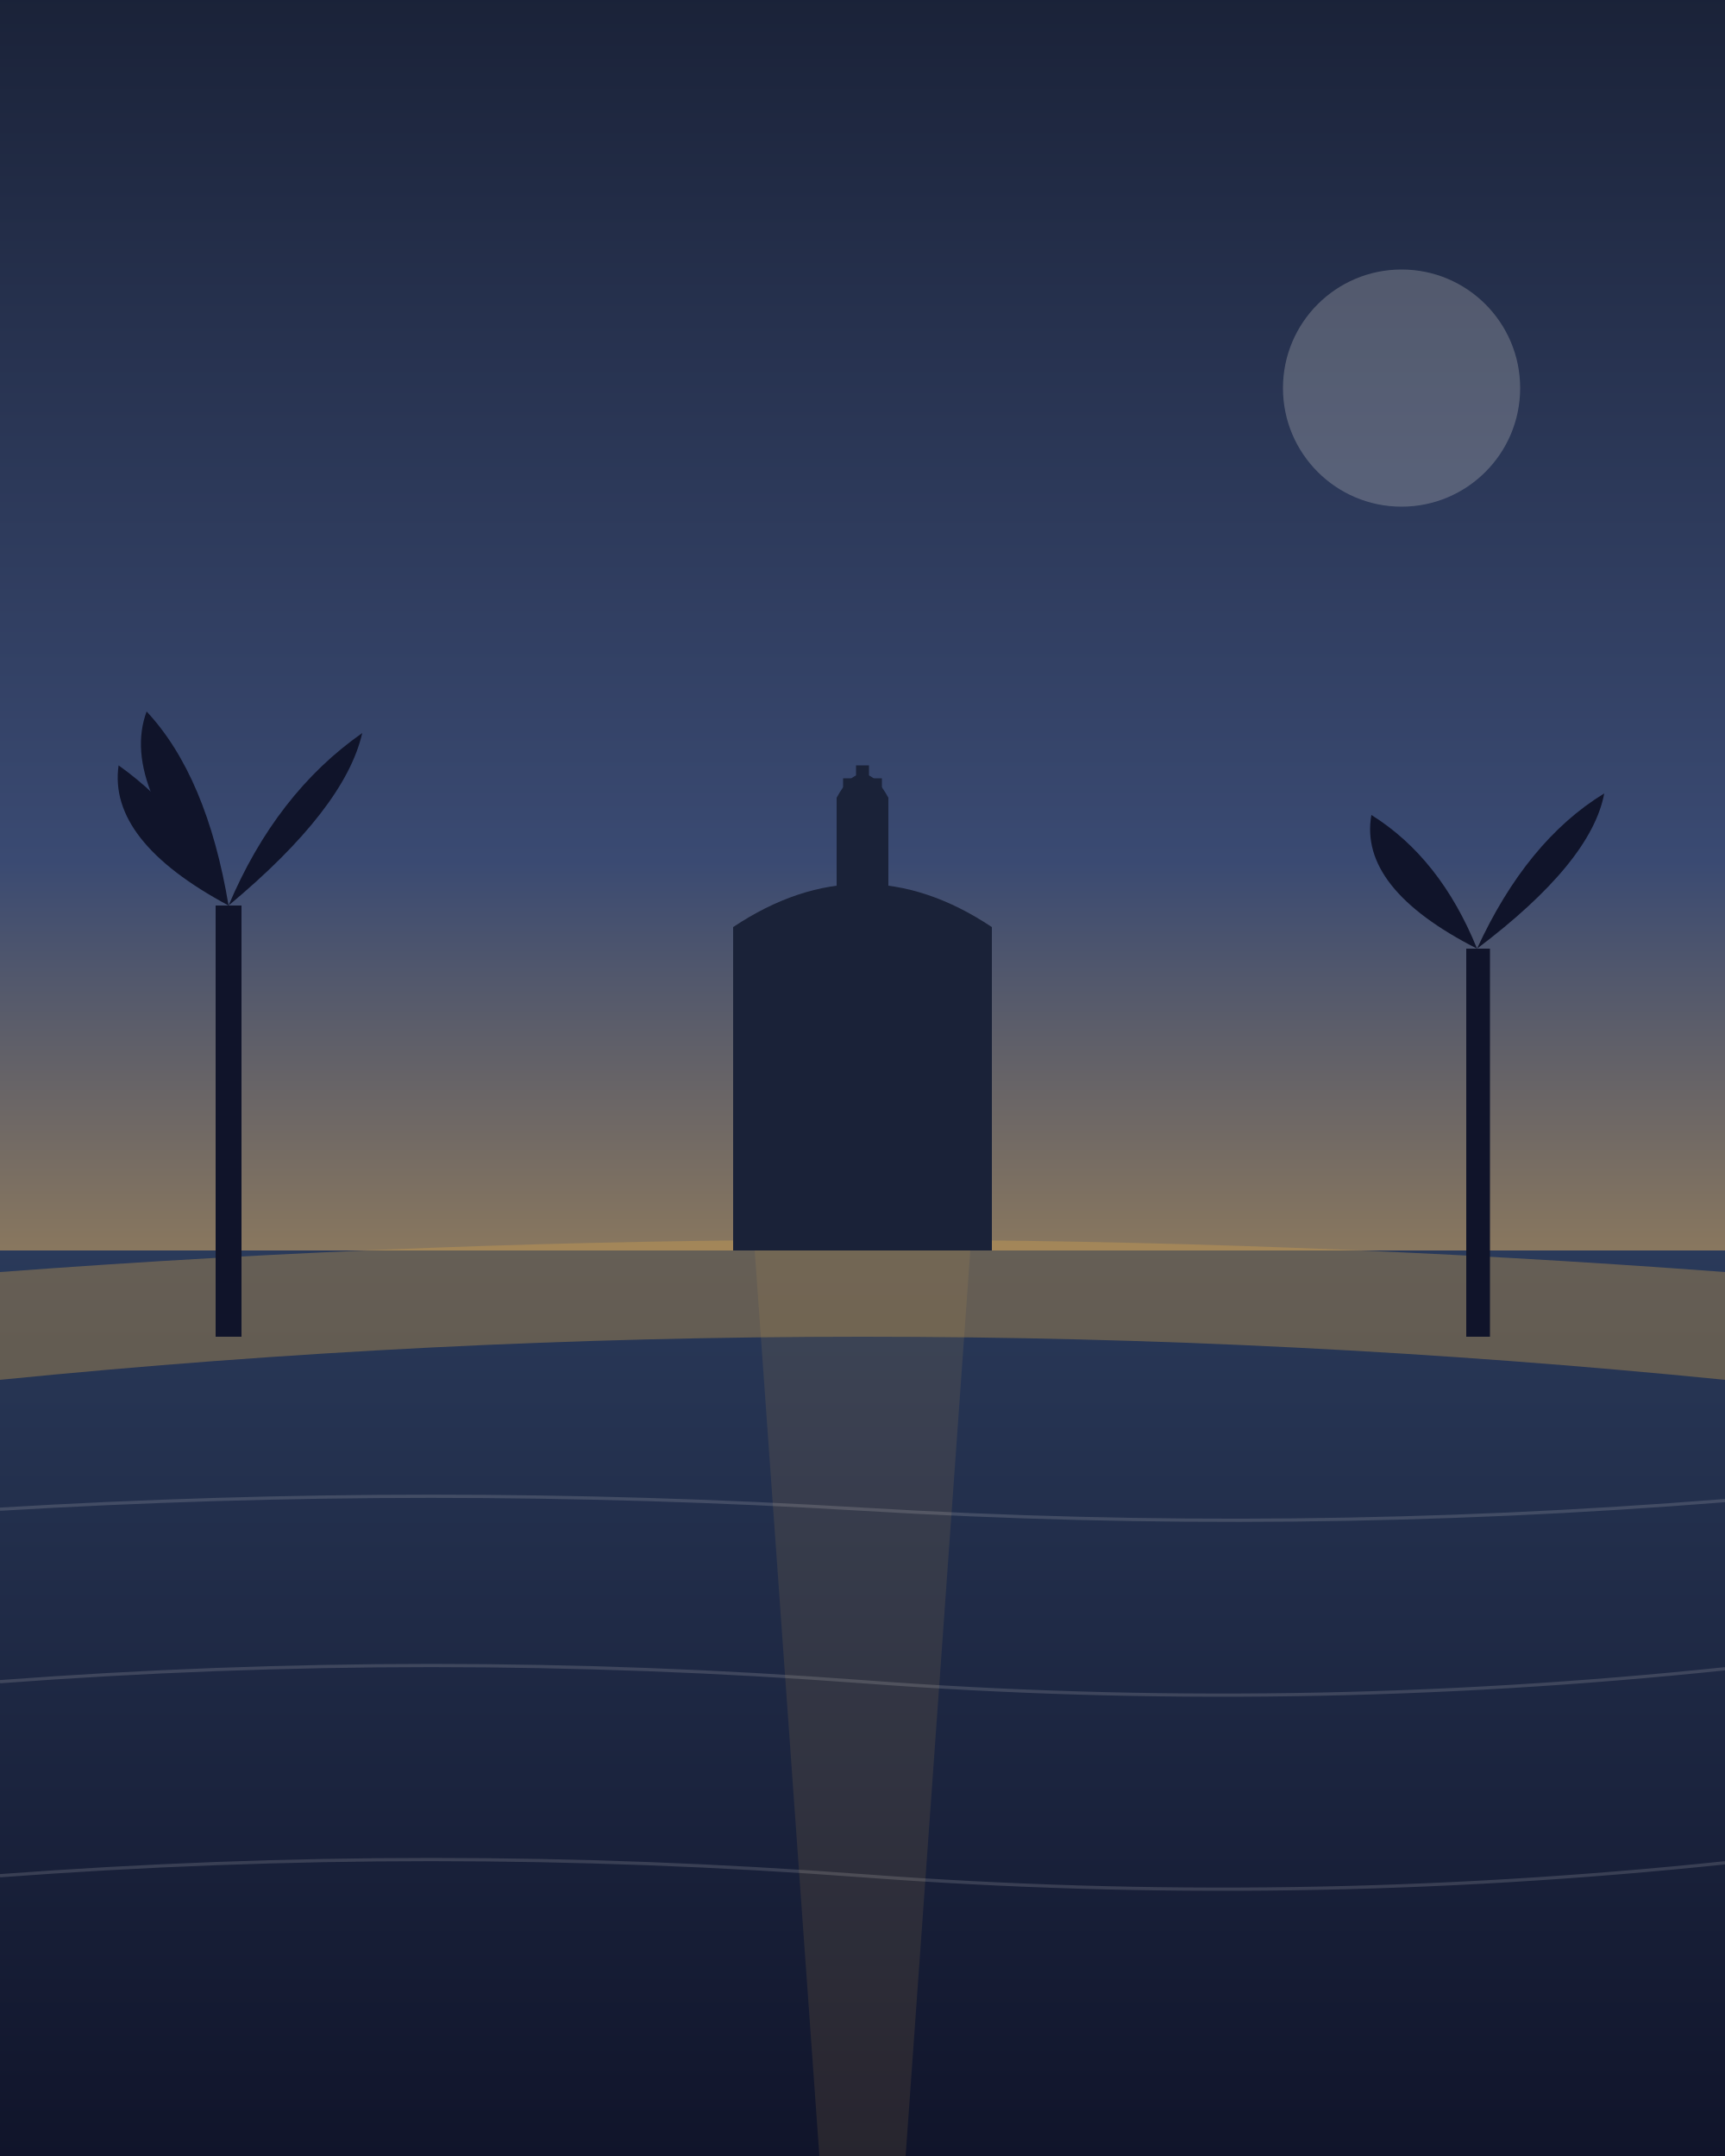
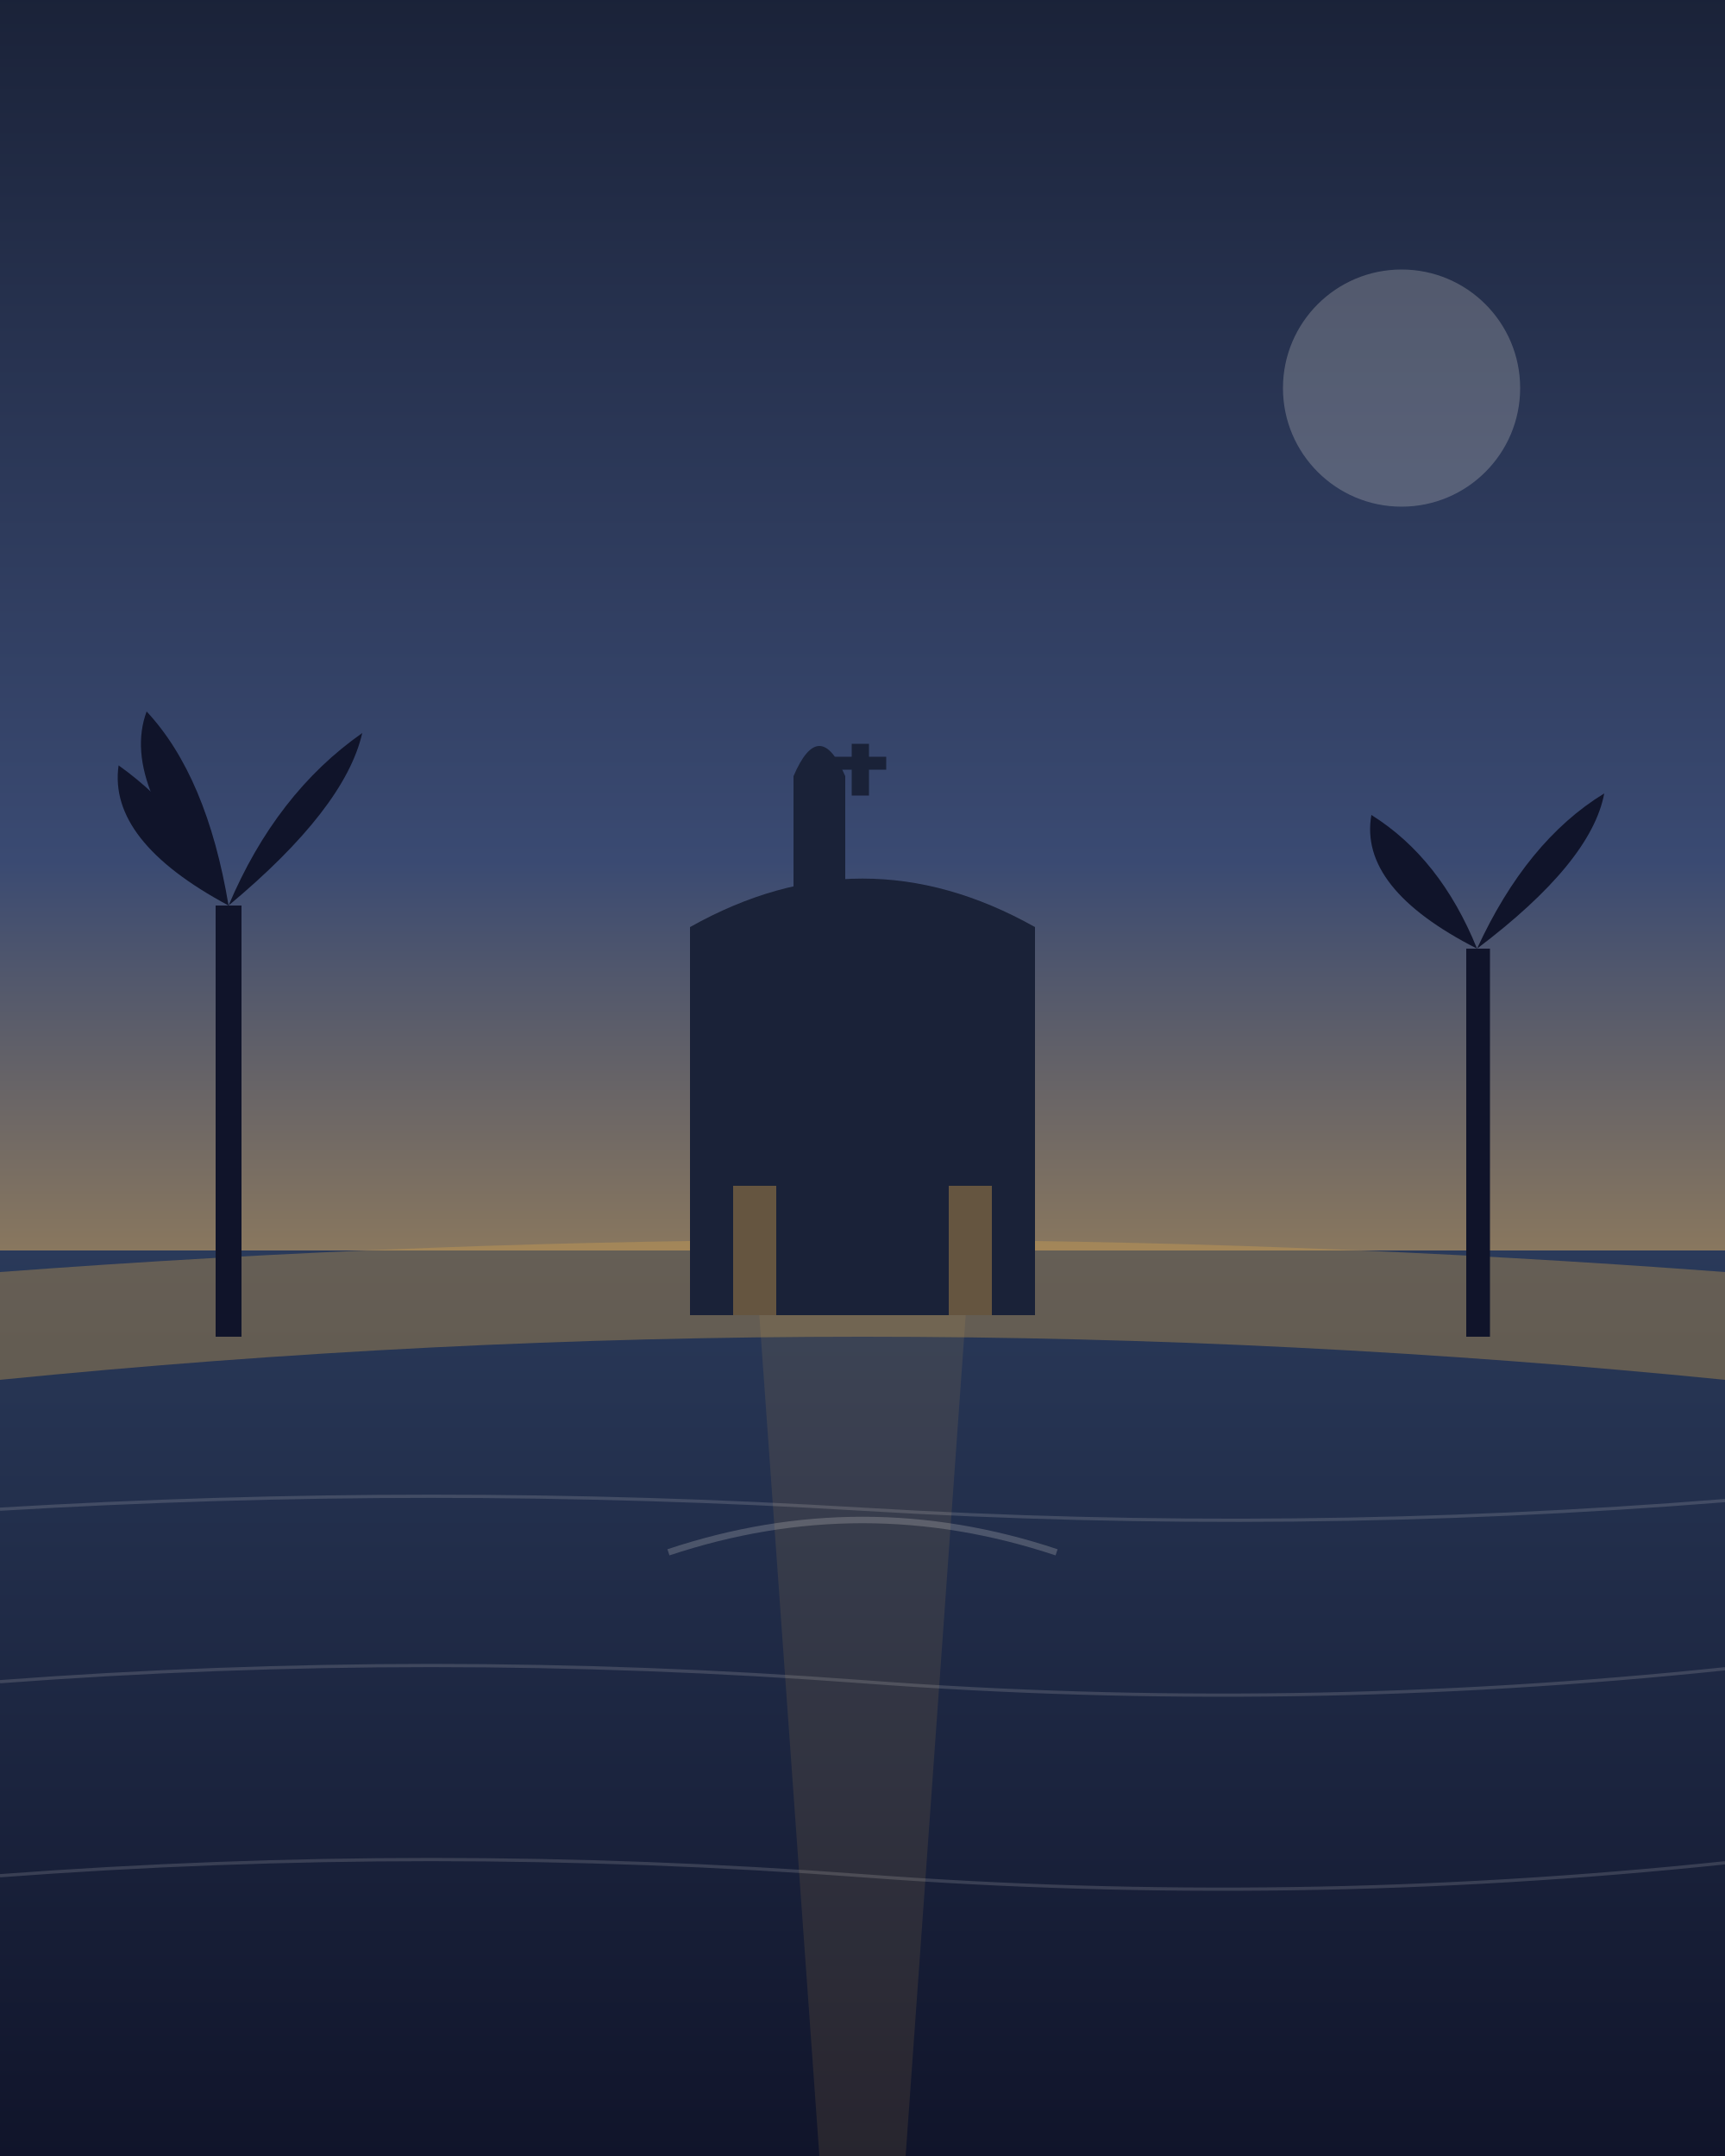
<svg xmlns="http://www.w3.org/2000/svg" viewBox="0 0 800 1000" preserveAspectRatio="xMidYMid slice">
  <defs>
    <linearGradient id="skyG" x1="0" y1="0" x2="0" y2="1">
      <stop offset="0%" stop-color="#1A2238" />
      <stop offset="40%" stop-color="#3A4A72" />
      <stop offset="75%" stop-color="#D4A24C" />
      <stop offset="100%" stop-color="#6B1E2E" />
    </linearGradient>
    <linearGradient id="seaG" x1="0" y1="0" x2="0" y2="1">
      <stop offset="0%" stop-color="#2A3A5A" />
      <stop offset="100%" stop-color="#10142A" />
    </linearGradient>
  </defs>
  <rect width="800" height="1000" fill="url(#skyG)" />
  <circle cx="650" cy="180" r="55" fill="#F7F2E9" opacity="0.22" />
  <rect x="0" y="580" width="800" height="420" fill="url(#seaG)" />
  <path d="M350 580 L380 1000 H420 L450 580 Z" fill="#D4A24C" opacity="0.12" />
  <g stroke="#F7F2E9" stroke-width="1.5" opacity="0.15" fill="none">
    <path d="M0 700 Q200 688 400 700 T800 696" />
    <path d="M0 780 Q200 765 400 780 T800 774" />
    <path d="M0 870 Q200 855 400 870 T800 864" />
  </g>
  <path d="M0 590 Q400 560 800 590 V640 Q400 600 0 640 Z" fill="#D4A24C" opacity="0.35" />
  <g fill="#10142A">
    <rect x="100" y="420" width="12" height="200" />
    <path d="M106 420 Q50 390 55 355 Q90 380 106 420 Z" />
    <path d="M106 420 Q160 375 168 340 Q128 368 106 420 Z" />
    <path d="M106 420 Q55 365 68 330 Q96 360 106 420 Z" />
  </g>
  <g fill="#10142A">
    <rect x="680" y="440" width="11" height="180" />
    <path d="M685 440 Q630 412 636 378 Q668 398 685 440 Z" />
    <path d="M685 440 Q738 400 744 368 Q708 390 685 440 Z" />
  </g>
  <g fill="#1A2238">
-     <rect x="340" y="430" width="120" height="150" />
-     <path d="M340 430 Q400 390 460 430 Z" />
-     <rect x="388" y="370" width="24" height="60" />
-     <path d="M388 370 Q400 348 412 370 Z" />
-     <rect x="397" y="355" width="6" height="20" />
-     <rect x="391" y="361" width="18" height="5" />
+     <rect x="320" y="430" width="160" height="180" />
+     <path d="M320 430 Q400 385 480 430 Z" />
+     <rect x="368" y="360" width="24" height="72" />
+     <path d="M368 360 Q380 332 392 360 Z" />
+     <rect x="395" y="345" width="8" height="24" />
+     <rect x="387" y="351" width="24" height="6" />
+     <rect x="340" y="550" width="20" height="60" fill="#D4A24C" opacity="0.4" />
+     <rect x="440" y="550" width="20" height="60" fill="#D4A24C" opacity="0.4" />
  </g>
+   <path d="M310 720 Q400 690 490 720" stroke="#F7F2E9" stroke-width="3" opacity="0.2" fill="none" />
</svg>
